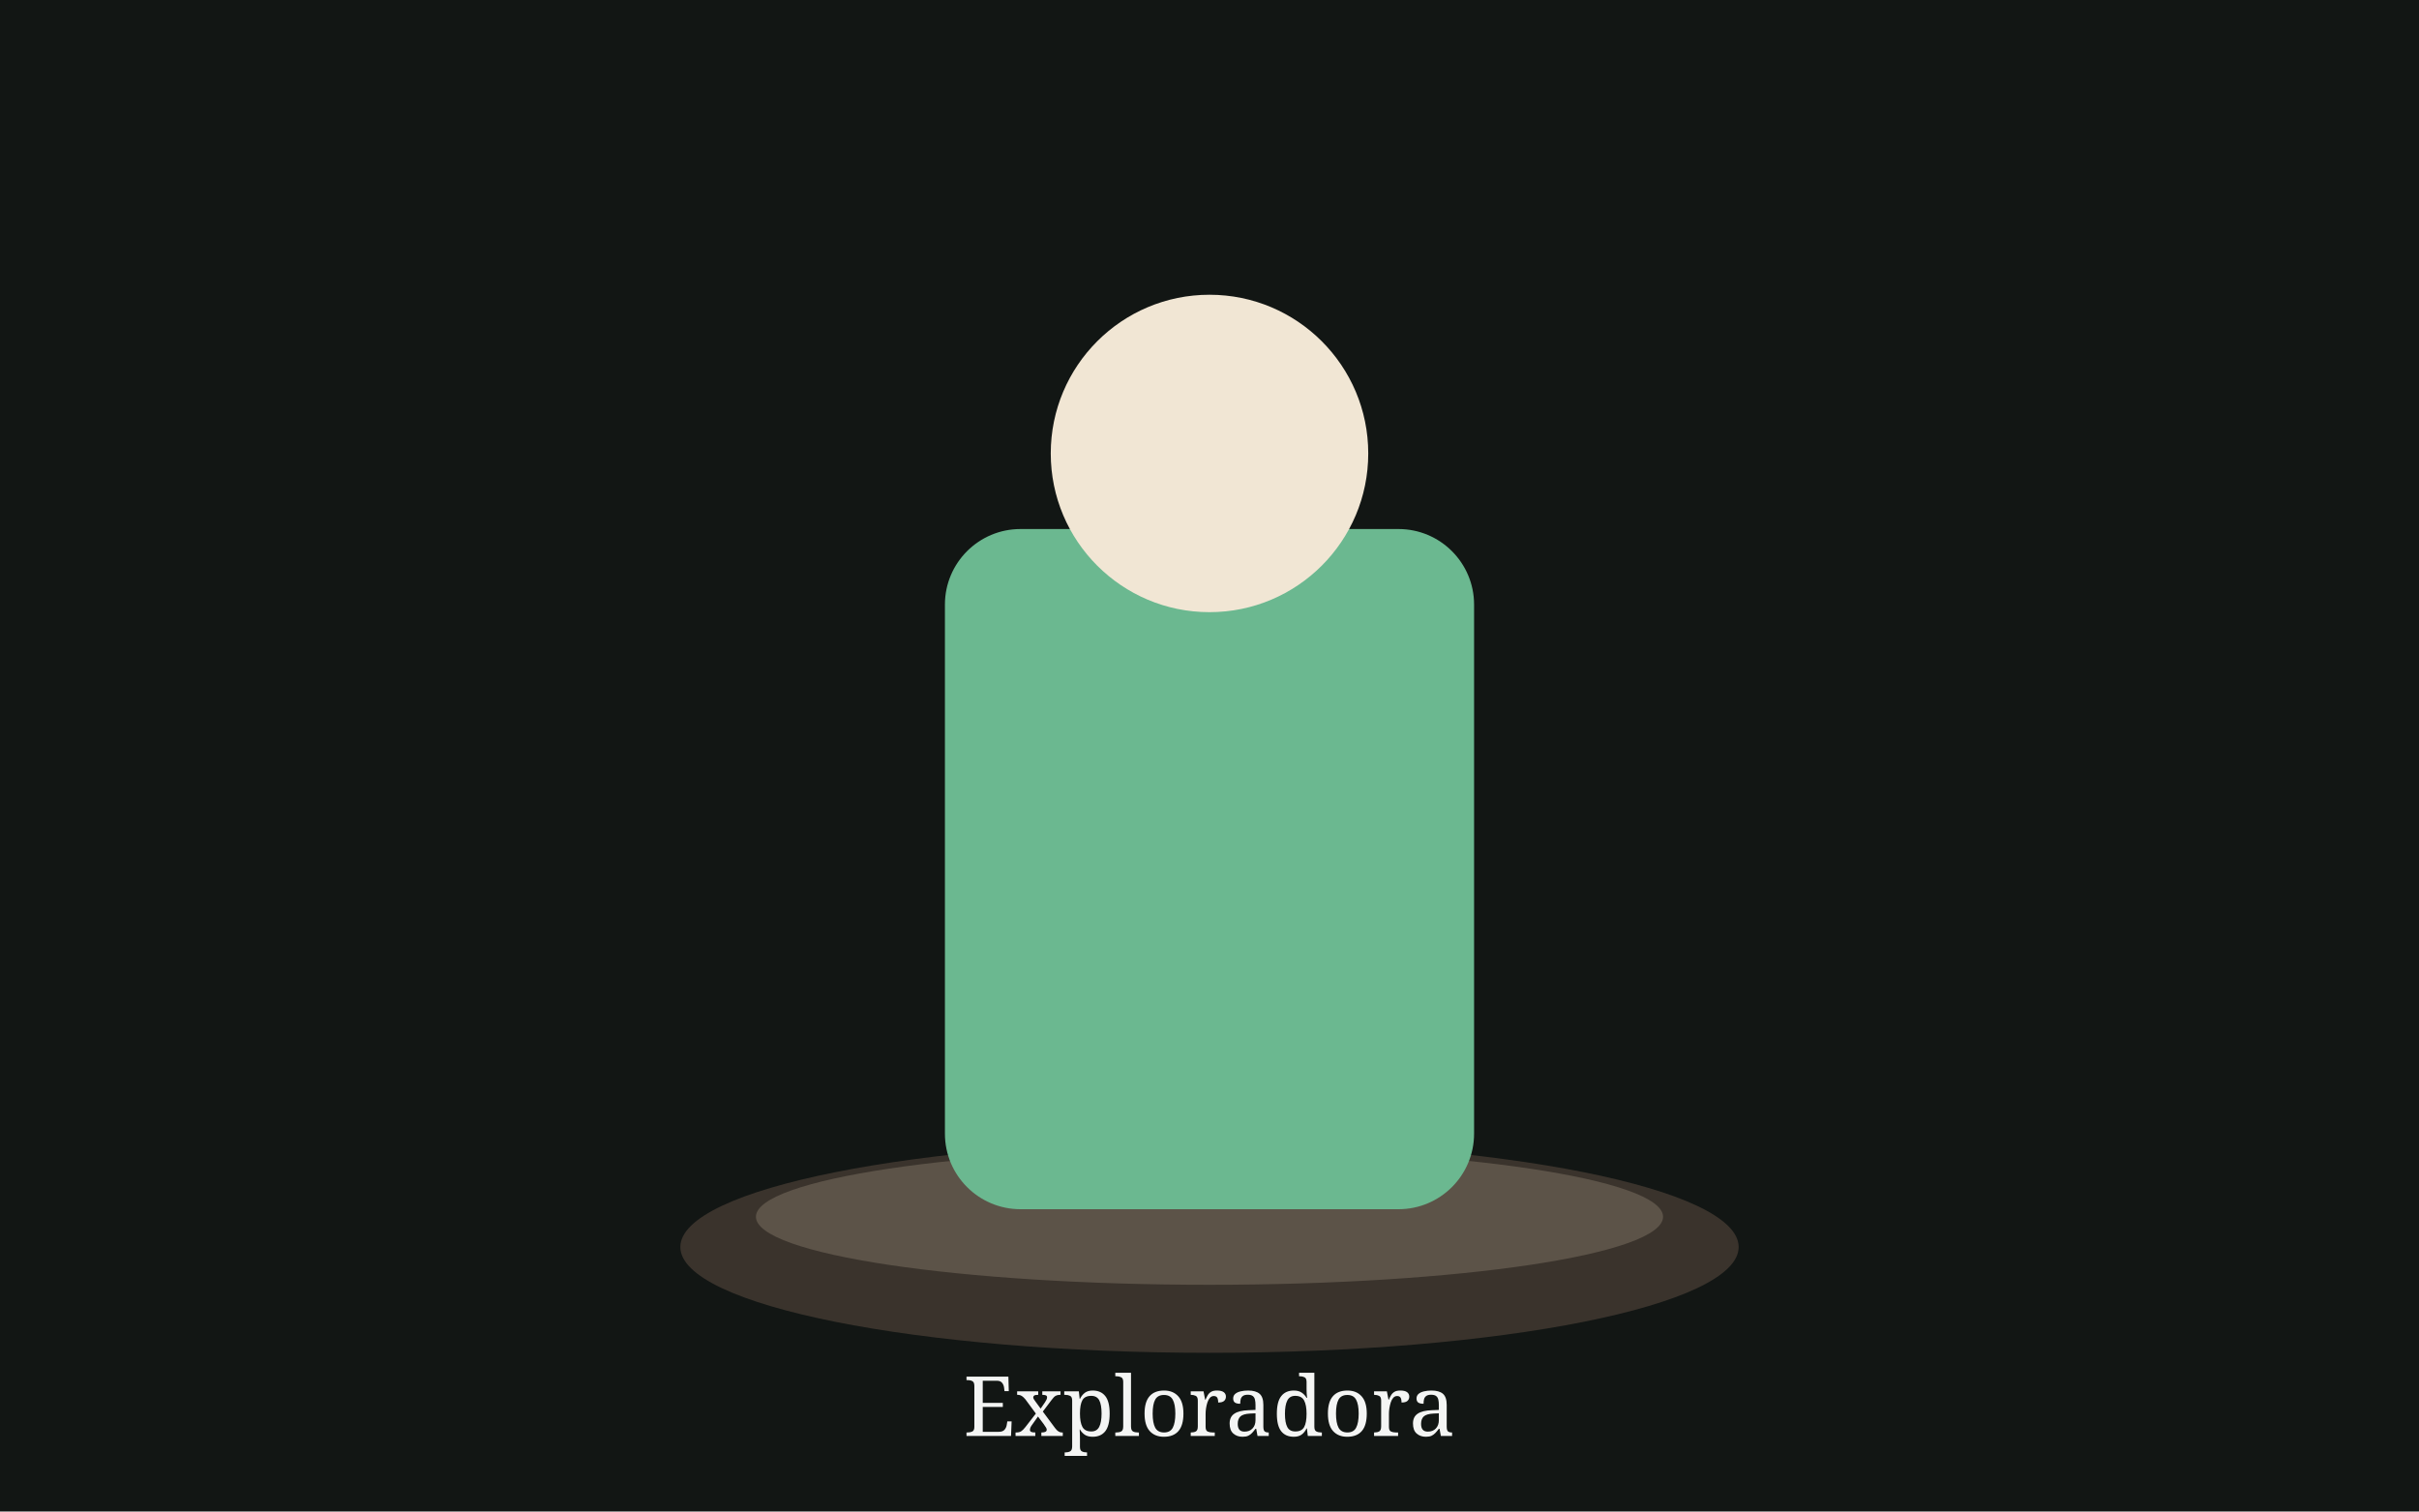
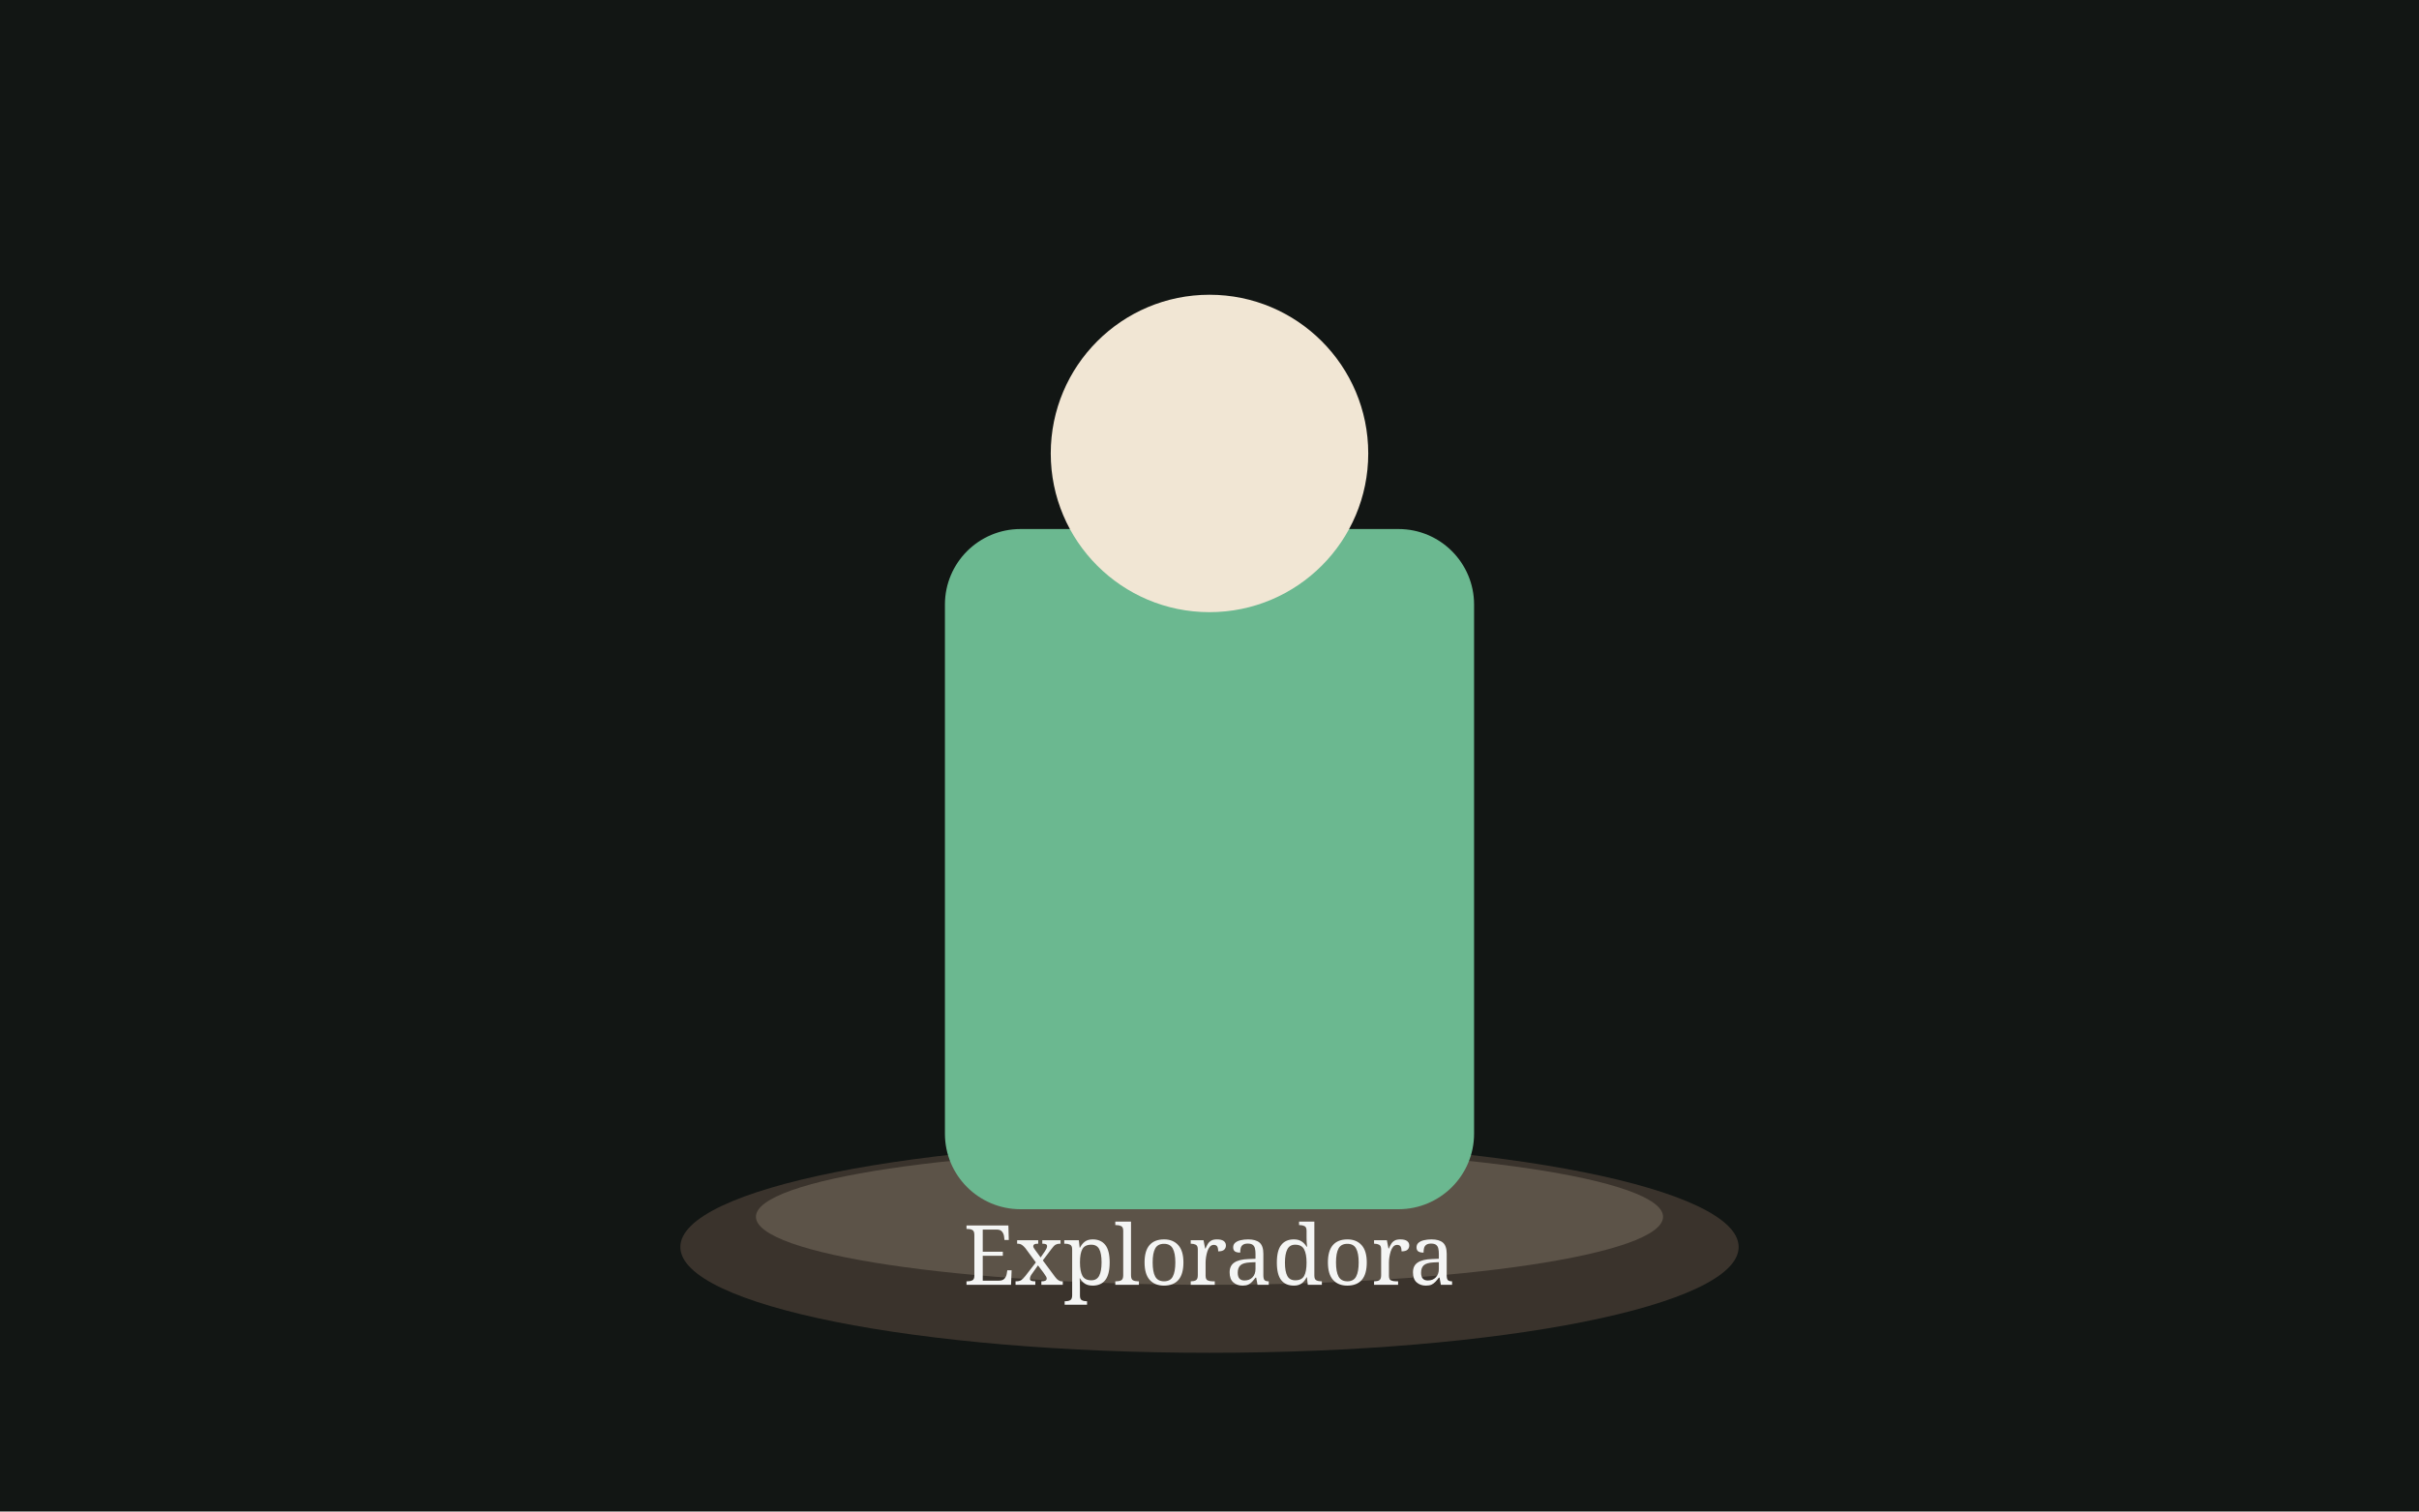
<svg xmlns="http://www.w3.org/2000/svg" viewBox="0 0 640 400" width="640" height="400">
  <rect width="640" height="400" fill="#121614" />
  <ellipse cx="320" cy="330" rx="140" ry="28" fill="#3a332c" />
  <ellipse cx="320" cy="322" rx="120" ry="18" fill="#5c5348" />
  <rect x="250" y="140" width="140" height="180" rx="20" fill="#6BB890" />
  <circle cx="320" cy="120" r="42" fill="#f1e6d4" />
-   <text x="320" y="380" text-anchor="middle" fill="#f4f5f4" font-size="22" font-family="Georgia">Exploradora</text>
+   <text x="320" y="340" text-anchor="middle" fill="#f4f5f4" font-size="22" font-family="Georgia">Exploradora</text>
</svg>
